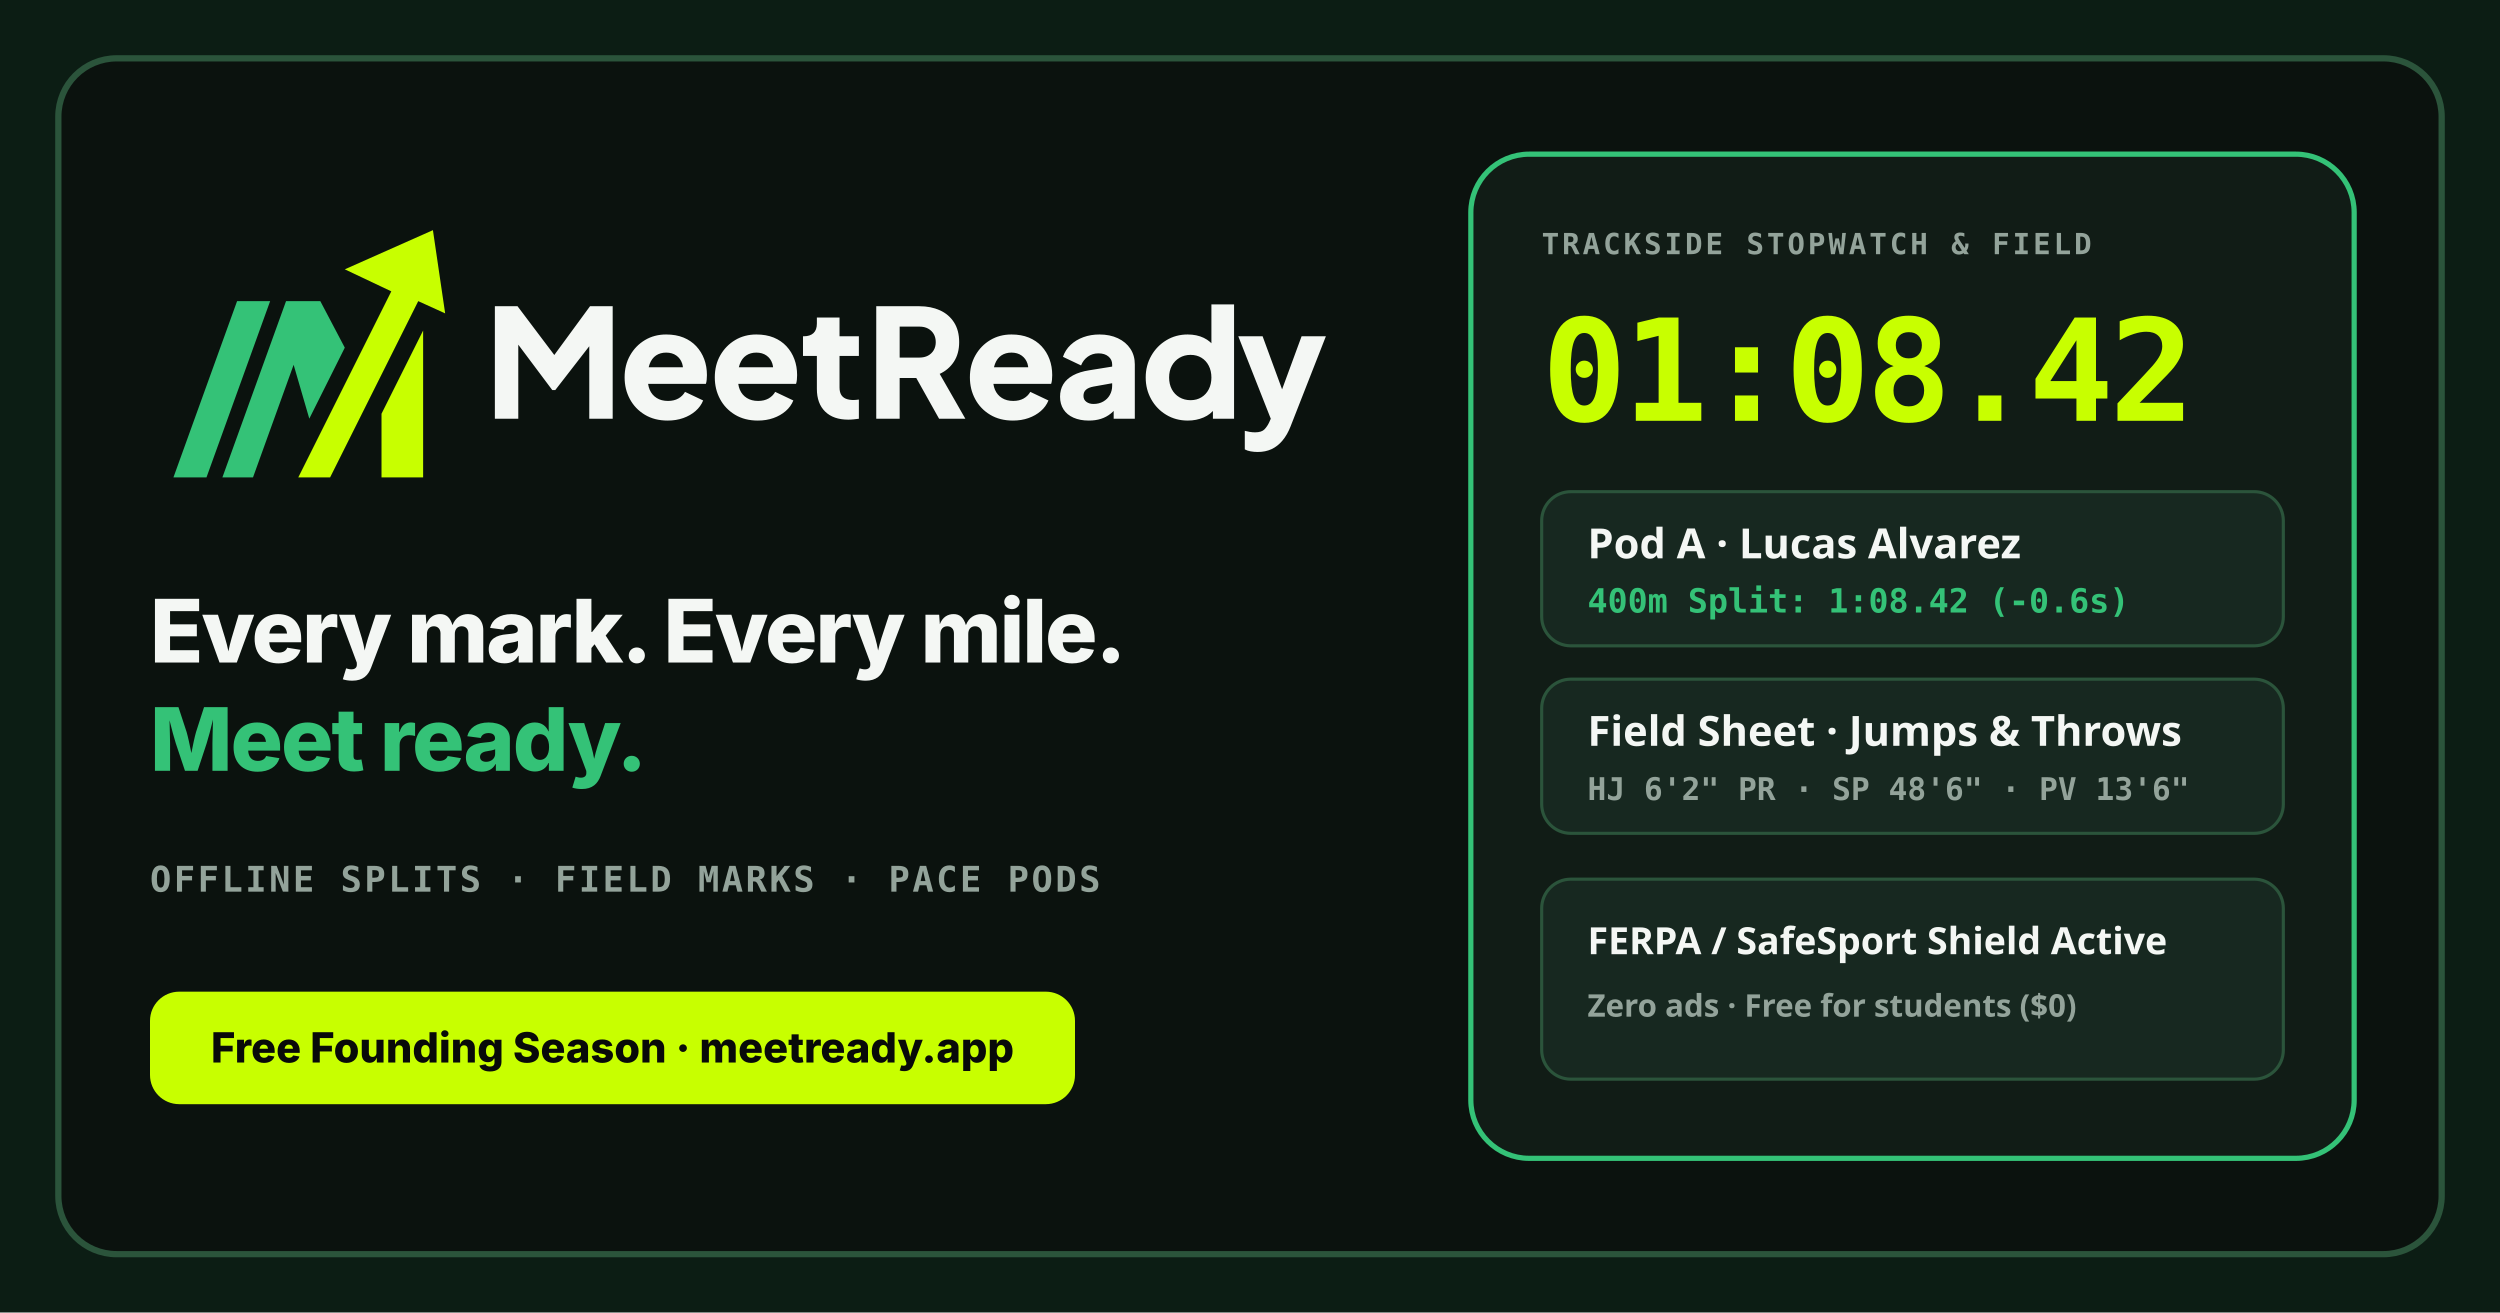
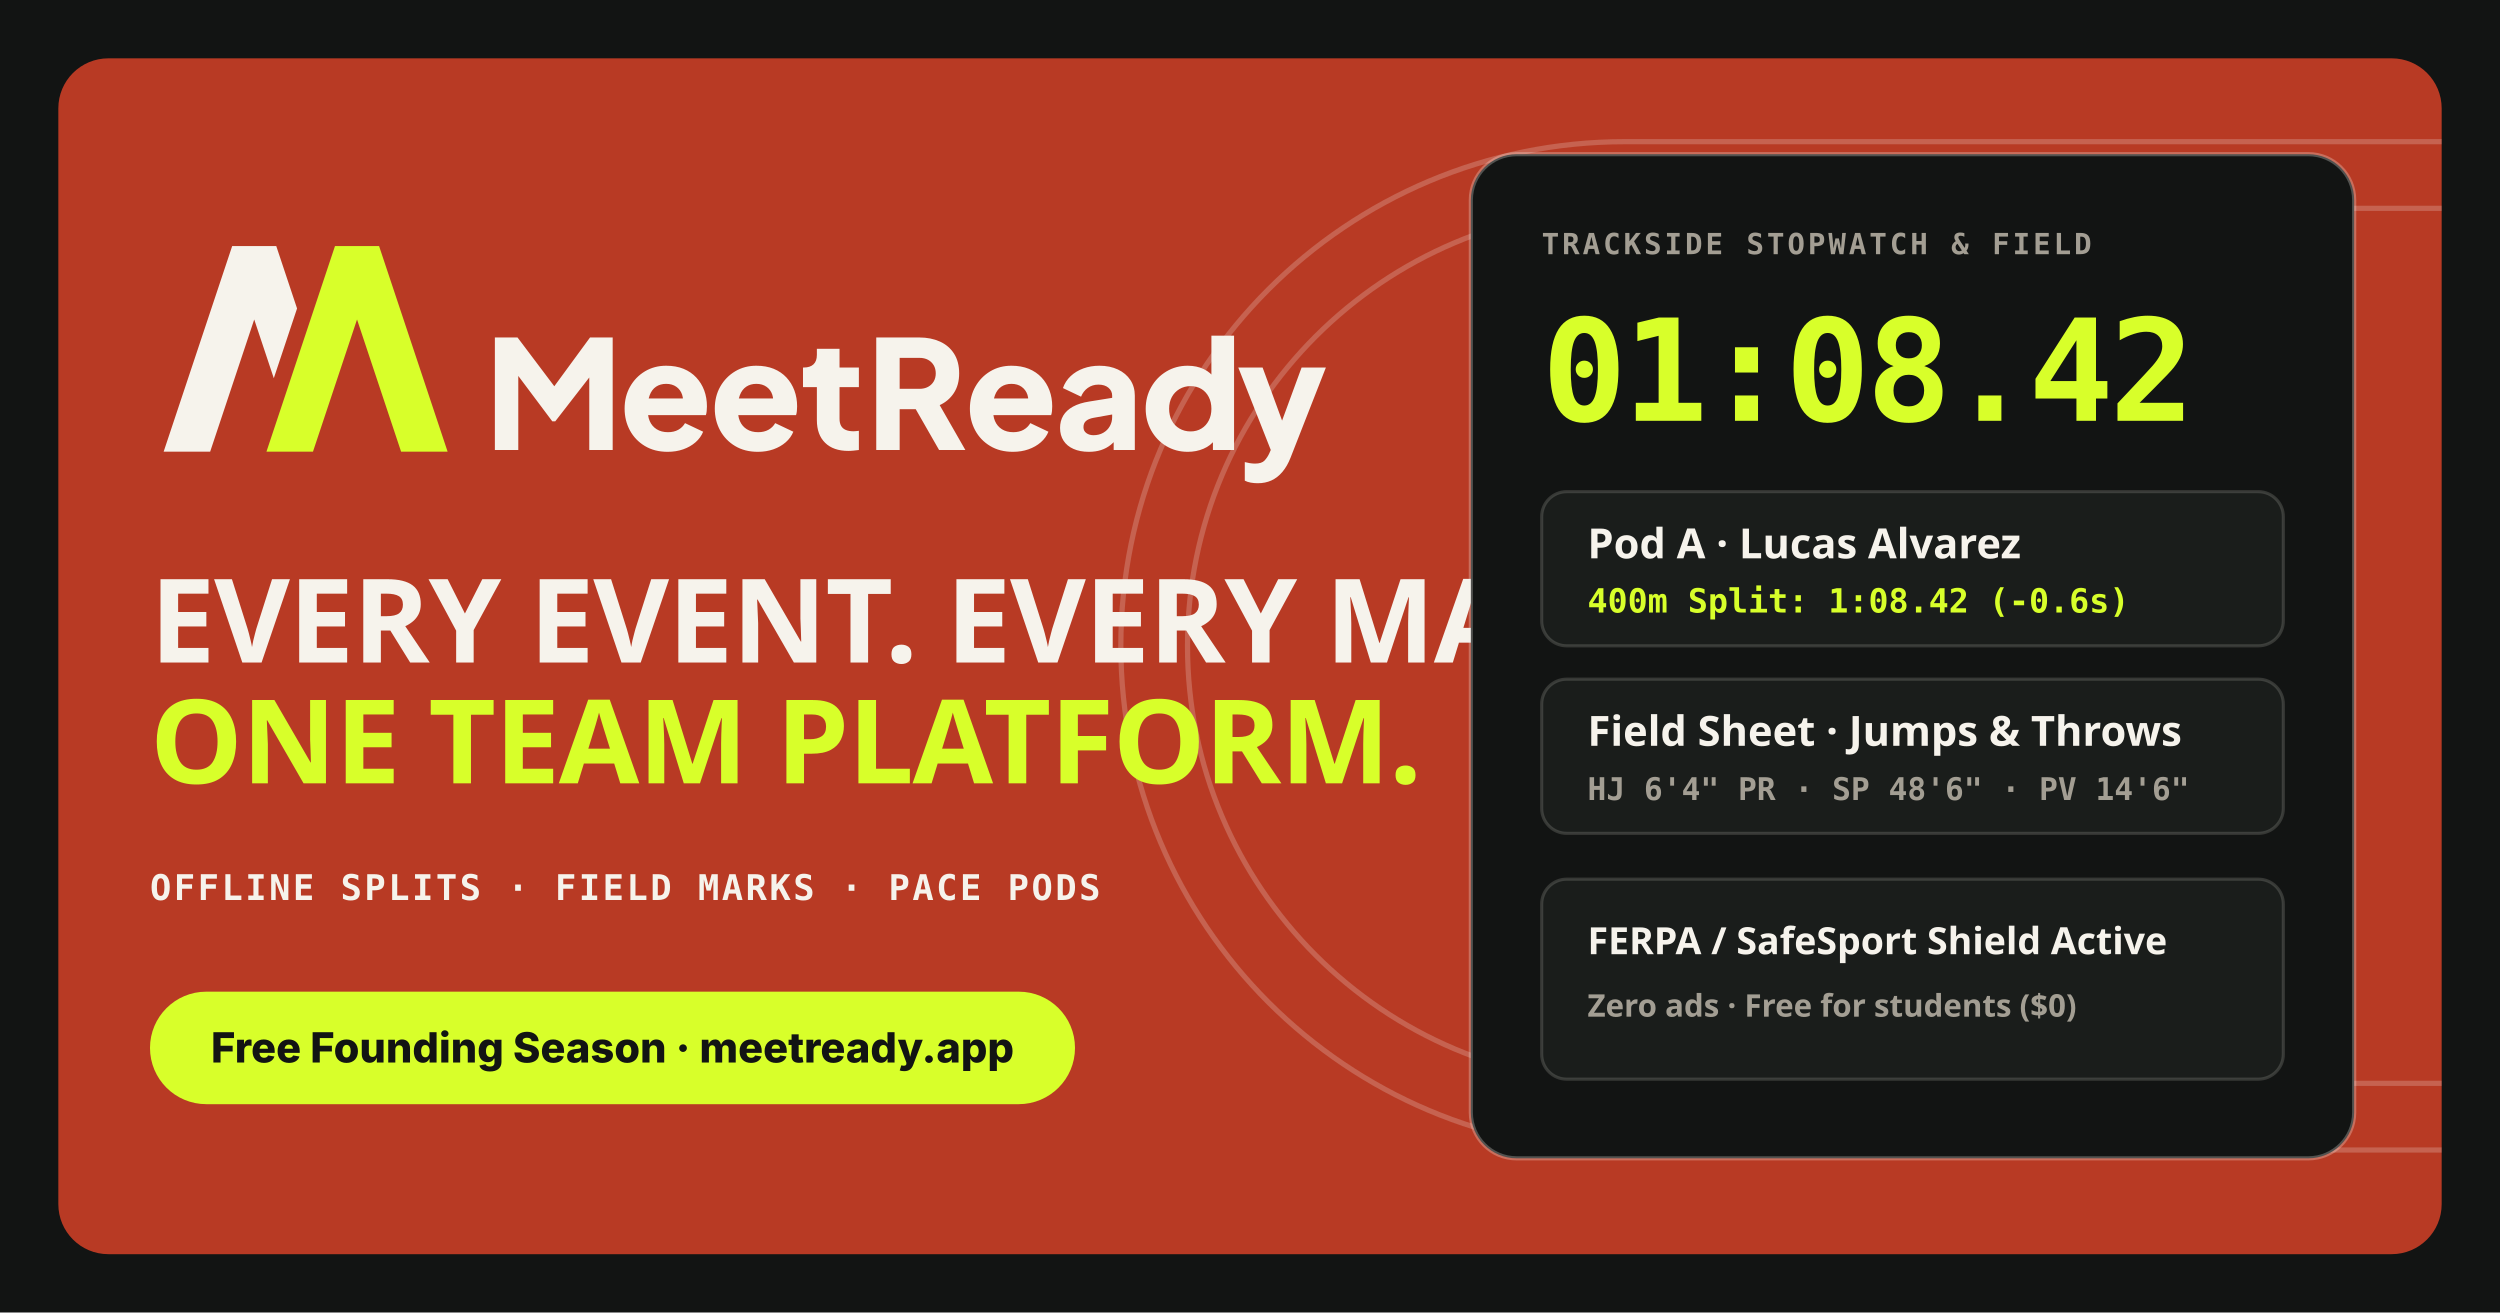
<svg xmlns="http://www.w3.org/2000/svg" viewBox="0 0 1200 630" fill="none">
-   <rect width="1200" height="630" fill="#0C1D14" />
-   <rect x="28" y="28" width="1144" height="574" rx="28" fill="#0B120E" stroke="#2B543B" stroke-width="3" />
-   <g transform="translate(64, 96) scale(1.25)">
+   <rect width="1200" height="630" fill="#121413" />
+   <rect x="28" y="28" width="1144" height="574" rx="24" fill="#B83A24" />
+   <path d="M 1172 520 H 780 A 210 210 0 0 1 780 100 H 1172" stroke="#F6F3EC" stroke-opacity="0.22" stroke-width="2.5" />
+   <path d="M 1172 552 H 780 A 242 242 0 0 1 780 68 H 1172" stroke="#F6F3EC" stroke-opacity="0.22" stroke-width="2.5" />
+   <g transform="translate(64, 86) scale(1.25)">
    <g transform="translate(6, 5) scale(0.94)">
-       <path d="M 10 108 L 36 36 L 49.5 36 L 23.5 108 Z M 30 108 L 56 36 L 70 36 L 80 55 L 65.5 84 L 59.1 62 L 42.5 108 Z" fill="#34C277" fill-rule="evenodd" clip-rule="evenodd" />
-       <path d="M 61 108 L 99 32 L 80 23 L 116 7 L 121 41 L 110 36 L 74 108 Z M 95 108 L 95 82 L 112 48 L 112 108 Z" fill="#C8FF00" fill-rule="evenodd" clip-rule="evenodd" />
+       <path d="M 6 106 L 34 22 L 52 22 L 60.5 47.5 L 51 76 L 43 52 L 25 106 Z" fill="#F6F3EC" fill-rule="evenodd" clip-rule="evenodd" />
+       <path d="M 48 106 L 76 22 L 94 22 L 122 106 L 103 106 L 85 52 L 67 106 Z" fill="#D8FF2A" fill-rule="evenodd" clip-rule="evenodd" />
    </g>
-     <g transform="translate(135, 34)">
-       <path d="M3.83 50 L3.83 6.79 L12.53 6.79 L28.71 28.25 L24.65 28.25 L40.37 6.79 L49.07 6.79 L49.07 50 L40.08 50 L40.08 16.71 L43.67 17.52 L27.03 38.98 L25.87 38.98 L9.80 17.52 L12.82 16.71 L12.82 50 Z M70.18 50.70 Q65.13 50.70 61.42 48.46 Q57.71 46.23 55.68 42.46 Q53.65 38.69 53.65 34.11 Q53.65 29.35 55.77 25.64 Q57.88 21.93 61.48 19.78 Q65.08 17.64 69.60 17.64 Q73.37 17.64 76.27 18.82 Q79.17 20.01 81.17 22.16 Q83.17 24.31 84.22 27.12 Q85.26 29.93 85.26 33.24 Q85.26 34.17 85.17 35.06 Q85.09 35.96 84.85 36.60 L61.13 36.60 L61.13 30.22 L79.92 30.22 L75.81 33.24 Q76.39 30.74 75.75 28.80 Q75.11 26.86 73.52 25.73 Q71.92 24.60 69.60 24.60 Q67.34 24.60 65.71 25.70 Q64.09 26.80 63.28 28.95 Q62.47 31.09 62.64 34.17 Q62.41 36.83 63.28 38.86 Q64.15 40.89 65.95 42.02 Q67.74 43.16 70.30 43.16 Q72.62 43.16 74.27 42.23 Q75.92 41.30 76.85 39.68 L83.81 42.98 Q82.88 45.30 80.88 47.04 Q78.88 48.78 76.15 49.74 Q73.43 50.70 70.18 50.70 Z M104.81 50.70 Q99.76 50.70 96.05 48.46 Q92.34 46.23 90.31 42.46 Q88.28 38.69 88.28 34.11 Q88.28 29.35 90.39 25.64 Q92.51 21.93 96.11 19.78 Q99.70 17.64 104.23 17.64 Q108 17.64 110.90 18.82 Q113.80 20.01 115.80 22.16 Q117.80 24.31 118.84 27.12 Q119.89 29.93 119.89 33.24 Q119.89 34.17 119.80 35.06 Q119.71 35.96 119.48 36.60 L95.76 36.60 L95.76 30.22 L114.55 30.22 L110.43 33.24 Q111.01 30.74 110.37 28.80 Q109.74 26.86 108.14 25.73 Q106.55 24.60 104.23 24.60 Q101.96 24.60 100.34 25.70 Q98.72 26.80 97.90 28.95 Q97.09 31.09 97.27 34.17 Q97.03 36.83 97.90 38.86 Q98.77 40.89 100.57 42.02 Q102.37 43.16 104.92 43.16 Q107.24 43.16 108.90 42.23 Q110.55 41.30 111.48 39.68 L118.44 42.98 Q117.51 45.30 115.51 47.04 Q113.51 48.78 110.78 49.74 Q108.05 50.70 104.81 50.70 Z M139.55 50.35 Q133.81 50.35 130.65 47.24 Q127.48 44.14 127.48 38.57 L127.48 25.87 L122.15 25.87 L122.15 18.33 L122.44 18.33 Q124.87 18.33 126.18 17.11 Q127.48 15.90 127.48 13.46 L127.48 11.14 L136.18 11.14 L136.18 18.33 L143.61 18.33 L143.61 25.87 L136.18 25.87 L136.18 37.99 Q136.18 39.62 136.76 40.69 Q137.34 41.76 138.56 42.29 Q139.78 42.81 141.58 42.81 Q141.98 42.81 142.51 42.75 Q143.03 42.69 143.61 42.63 L143.61 50 Q142.74 50.12 141.64 50.23 Q140.53 50.35 139.55 50.35 Z M150.28 50 L150.28 6.79 L166.81 6.79 Q171.27 6.79 174.73 8.36 Q178.18 9.92 180.15 13 Q182.12 16.07 182.12 20.59 Q182.12 25 180.09 28.11 Q178.06 31.21 174.64 32.77 L184.50 50 L174.41 50 L163.73 30.92 L169.53 34.34 L159.27 34.34 L159.27 50 Z M159.27 26.51 L166.87 26.51 Q168.78 26.51 170.17 25.76 Q171.56 25 172.35 23.67 Q173.13 22.33 173.13 20.59 Q173.13 18.80 172.35 17.46 Q171.56 16.13 170.17 15.37 Q168.78 14.62 166.87 14.62 L159.27 14.62 Z M202.77 50.70 Q197.72 50.70 194.01 48.46 Q190.30 46.23 188.27 42.46 Q186.24 38.69 186.24 34.11 Q186.24 29.35 188.36 25.64 Q190.47 21.93 194.07 19.78 Q197.66 17.64 202.19 17.64 Q205.96 17.64 208.86 18.82 Q211.76 20.01 213.76 22.16 Q215.76 24.31 216.80 27.12 Q217.85 29.93 217.85 33.24 Q217.85 34.17 217.76 35.06 Q217.67 35.96 217.44 36.60 L193.72 36.60 L193.72 30.22 L212.51 30.22 L208.39 33.24 Q208.97 30.74 208.34 28.80 Q207.70 26.86 206.10 25.73 Q204.51 24.60 202.19 24.60 Q199.93 24.60 198.30 25.70 Q196.68 26.80 195.87 28.95 Q195.05 31.09 195.23 34.17 Q195 36.83 195.87 38.86 Q196.74 40.89 198.53 42.02 Q200.33 43.16 202.88 43.16 Q205.20 43.16 206.86 42.23 Q208.51 41.30 209.44 39.68 L216.40 42.98 Q215.47 45.30 213.47 47.04 Q211.47 48.78 208.74 49.74 Q206.02 50.70 202.77 50.70 Z M231.94 50.70 Q228.52 50.70 226.03 49.59 Q223.53 48.49 222.20 46.43 Q220.86 44.37 220.86 41.53 Q220.86 38.86 222.08 36.80 Q223.30 34.75 225.82 33.35 Q228.35 31.96 232.12 31.38 L241.80 29.82 L241.80 36.20 L233.68 37.65 Q231.83 37.99 230.84 38.84 Q229.85 39.68 229.85 41.24 Q229.85 42.69 230.96 43.50 Q232.06 44.32 233.68 44.32 Q235.83 44.32 237.45 43.39 Q239.08 42.46 239.97 40.87 Q240.87 39.27 240.87 37.36 L240.87 29.12 Q240.87 27.32 239.45 26.10 Q238.03 24.89 235.60 24.89 Q233.28 24.89 231.51 26.16 Q229.74 27.44 228.93 29.53 L221.97 26.22 Q222.89 23.55 224.92 21.64 Q226.95 19.72 229.80 18.68 Q232.64 17.64 236 17.64 Q240 17.64 243.08 19.09 Q246.15 20.54 247.86 23.12 Q249.57 25.70 249.57 29.12 L249.57 50 L241.45 50 L241.45 44.90 L243.43 44.55 Q242.03 46.64 240.35 48 Q238.67 49.36 236.58 50.03 Q234.49 50.70 231.94 50.70 Z M269.93 50.70 Q265.29 50.70 261.64 48.49 Q257.98 46.29 255.87 42.52 Q253.75 38.75 253.75 34.17 Q253.75 29.53 255.90 25.79 Q258.04 22.04 261.70 19.84 Q265.35 17.64 269.87 17.64 Q273.35 17.64 276.05 18.94 Q278.75 20.25 280.31 22.62 L278.98 24.36 L278.98 6.09 L287.68 6.09 L287.68 50 L279.56 50 L279.56 44.20 L280.37 46 Q278.75 48.32 275.96 49.51 Q273.18 50.70 269.93 50.70 Z M270.98 42.87 Q273.35 42.87 275.15 41.76 Q276.95 40.66 277.96 38.69 Q278.98 36.72 278.98 34.17 Q278.98 31.61 277.96 29.64 Q276.95 27.67 275.15 26.57 Q273.35 25.47 270.98 25.47 Q268.60 25.47 266.71 26.60 Q264.83 27.73 263.78 29.67 Q262.74 31.61 262.74 34.17 Q262.74 36.72 263.78 38.69 Q264.83 40.66 266.71 41.76 Q268.60 42.87 270.98 42.87 Z M296.79 62.76 Q295.39 62.76 294.09 62.53 Q292.78 62.30 291.80 61.77 L291.80 54.64 Q292.61 54.87 293.71 55.05 Q294.81 55.22 295.74 55.22 Q298.29 55.22 299.40 54.03 Q300.50 52.84 301.19 51.33 L303.34 46.40 L303.22 53.65 L289.30 18.33 L298.64 18.33 L307.86 43.45 L304.38 43.45 L313.61 18.33 L322.94 18.33 L309.37 52.96 Q308.10 56.21 306.24 58.41 Q304.38 60.61 302.04 61.69 Q299.69 62.76 296.79 62.76 Z" fill="#F4F7F4" fill-rule="nonzero" />
+     <g transform="translate(135, 54)">
+       <path d="M3.83 50 L3.83 6.79 L12.53 6.79 L28.71 28.25 L24.65 28.25 L40.37 6.79 L49.07 6.79 L49.07 50 L40.08 50 L40.08 16.71 L43.67 17.52 L27.03 38.98 L25.87 38.98 L9.80 17.52 L12.82 16.71 L12.82 50 Z M70.18 50.70 Q65.13 50.70 61.42 48.46 Q57.71 46.23 55.68 42.46 Q53.65 38.69 53.65 34.11 Q53.65 29.35 55.77 25.64 Q57.88 21.93 61.48 19.78 Q65.08 17.64 69.60 17.64 Q73.37 17.64 76.27 18.82 Q79.17 20.01 81.17 22.16 Q83.17 24.31 84.22 27.12 Q85.26 29.93 85.26 33.24 Q85.26 34.17 85.17 35.06 Q85.09 35.96 84.85 36.60 L61.13 36.60 L61.13 30.22 L79.92 30.22 L75.81 33.24 Q76.39 30.74 75.75 28.80 Q75.11 26.86 73.52 25.73 Q71.92 24.60 69.60 24.60 Q67.34 24.60 65.71 25.70 Q64.09 26.80 63.28 28.95 Q62.47 31.09 62.64 34.17 Q62.41 36.83 63.28 38.86 Q64.15 40.89 65.95 42.02 Q67.74 43.16 70.30 43.16 Q72.62 43.16 74.27 42.23 Q75.92 41.30 76.85 39.68 L83.81 42.98 Q82.88 45.30 80.88 47.04 Q78.88 48.78 76.15 49.74 Q73.43 50.70 70.18 50.70 Z M104.81 50.70 Q99.76 50.70 96.05 48.46 Q92.34 46.23 90.31 42.46 Q88.28 38.69 88.28 34.11 Q88.28 29.35 90.39 25.64 Q92.51 21.93 96.11 19.78 Q99.70 17.64 104.23 17.64 Q108 17.64 110.90 18.82 Q113.80 20.01 115.80 22.16 Q117.80 24.31 118.84 27.12 Q119.89 29.93 119.89 33.24 Q119.89 34.17 119.80 35.06 Q119.71 35.96 119.48 36.60 L95.76 36.60 L95.76 30.22 L114.55 30.22 L110.43 33.24 Q111.01 30.74 110.37 28.80 Q109.74 26.86 108.14 25.73 Q106.55 24.60 104.23 24.60 Q101.96 24.60 100.34 25.70 Q98.72 26.80 97.90 28.95 Q97.09 31.09 97.27 34.17 Q97.03 36.83 97.90 38.86 Q98.77 40.89 100.57 42.02 Q102.37 43.16 104.92 43.16 Q107.24 43.16 108.90 42.23 Q110.55 41.30 111.48 39.68 L118.44 42.98 Q117.51 45.30 115.51 47.04 Q113.51 48.78 110.78 49.74 Q108.05 50.70 104.81 50.70 Z M139.55 50.35 Q133.81 50.35 130.65 47.24 Q127.48 44.14 127.48 38.57 L127.48 25.87 L122.15 25.87 L122.15 18.33 L122.44 18.33 Q124.87 18.33 126.18 17.11 Q127.48 15.90 127.48 13.46 L127.48 11.14 L136.18 11.14 L136.18 18.33 L143.61 18.33 L143.61 25.87 L136.18 25.87 L136.18 37.99 Q136.18 39.62 136.76 40.69 Q137.34 41.76 138.56 42.29 Q139.78 42.81 141.58 42.81 Q141.98 42.81 142.51 42.75 Q143.03 42.69 143.61 42.63 L143.61 50 Q142.74 50.12 141.64 50.23 Q140.53 50.35 139.55 50.35 Z M150.28 50 L150.28 6.79 L166.81 6.79 Q171.27 6.79 174.73 8.36 Q178.18 9.92 180.15 13 Q182.12 16.07 182.12 20.59 Q182.12 25 180.09 28.11 Q178.06 31.21 174.64 32.77 L184.50 50 L174.41 50 L165.45 34.34 L159.27 34.34 L159.27 50 Z M159.27 26.51 L166.87 26.51 Q168.78 26.51 170.17 25.76 Q171.56 25 172.35 23.67 Q173.13 22.33 173.13 20.59 Q173.13 18.80 172.35 17.46 Q171.56 16.13 170.17 15.37 Q168.78 14.62 166.87 14.62 L159.27 14.62 Z M202.77 50.70 Q197.72 50.70 194.01 48.46 Q190.30 46.23 188.27 42.46 Q186.24 38.69 186.24 34.11 Q186.24 29.35 188.36 25.64 Q190.47 21.93 194.07 19.78 Q197.66 17.64 202.19 17.64 Q205.96 17.64 208.86 18.82 Q211.76 20.01 213.76 22.16 Q215.76 24.31 216.80 27.12 Q217.85 29.93 217.85 33.24 Q217.85 34.17 217.76 35.06 Q217.67 35.96 217.44 36.60 L193.72 36.60 L193.72 30.22 L212.51 30.22 L208.39 33.24 Q208.97 30.74 208.34 28.80 Q207.70 26.86 206.10 25.73 Q204.51 24.60 202.19 24.60 Q199.93 24.60 198.30 25.70 Q196.68 26.80 195.87 28.95 Q195.05 31.09 195.23 34.17 Q195 36.83 195.87 38.86 Q196.74 40.89 198.53 42.02 Q200.33 43.16 202.88 43.16 Q205.20 43.16 206.86 42.23 Q208.51 41.30 209.44 39.68 L216.40 42.98 Q215.47 45.30 213.47 47.04 Q211.47 48.78 208.74 49.74 Q206.02 50.70 202.77 50.70 Z M231.94 50.70 Q228.52 50.70 226.03 49.59 Q223.53 48.49 222.20 46.43 Q220.86 44.37 220.86 41.53 Q220.86 38.86 222.08 36.80 Q223.30 34.75 225.82 33.35 Q228.35 31.96 232.12 31.38 L241.80 29.82 L241.80 36.20 L233.68 37.65 Q231.83 37.99 230.84 38.84 Q229.85 39.68 229.85 41.24 Q229.85 42.69 230.96 43.50 Q232.06 44.32 233.68 44.32 Q235.83 44.32 237.45 43.39 Q239.08 42.46 239.97 40.87 Q240.87 39.27 240.87 37.36 L240.87 29.12 Q240.87 27.32 239.45 26.10 Q238.03 24.89 235.60 24.89 Q233.28 24.89 231.51 26.16 Q229.74 27.44 228.93 29.53 L221.97 26.22 Q222.89 23.55 224.92 21.64 Q226.95 19.72 229.80 18.68 Q232.64 17.64 236 17.64 Q240 17.64 243.08 19.09 Q246.15 20.54 247.86 23.12 Q249.57 25.70 249.57 29.12 L249.57 50 L241.45 50 L241.45 44.90 L243.43 44.55 Q242.03 46.64 240.35 48 Q238.67 49.36 236.58 50.03 Q234.49 50.70 231.94 50.70 Z M269.93 50.70 Q265.29 50.70 261.64 48.49 Q257.98 46.29 255.87 42.52 Q253.75 38.75 253.75 34.17 Q253.75 29.53 255.90 25.79 Q258.04 22.04 261.70 19.84 Q265.35 17.64 269.87 17.64 Q273.35 17.64 276.05 18.94 Q278.75 20.25 280.31 22.62 L278.98 24.36 L278.98 6.09 L287.68 6.09 L287.68 50 L279.56 50 L279.56 44.20 L280.37 46 Q278.75 48.32 275.96 49.51 Q273.18 50.70 269.93 50.70 Z M270.98 42.87 Q273.35 42.87 275.15 41.76 Q276.95 40.66 277.96 38.69 Q278.98 36.72 278.98 34.17 Q278.98 31.61 277.96 29.64 Q276.95 27.67 275.15 26.57 Q273.35 25.47 270.98 25.47 Q268.60 25.47 266.71 26.60 Q264.83 27.73 263.78 29.67 Q262.74 31.61 262.74 34.17 Q262.74 36.72 263.78 38.69 Q264.83 40.66 266.71 41.76 Q268.60 42.87 270.98 42.87 Z M296.79 62.76 Q295.39 62.76 294.09 62.53 Q292.78 62.30 291.80 61.77 L291.80 54.64 Q292.61 54.87 293.71 55.05 Q294.81 55.22 295.74 55.22 Q298.29 55.22 299.40 54.03 Q300.50 52.84 301.19 51.33 L303.34 46.40 L303.22 53.65 L289.30 18.33 L298.64 18.33 L307.86 43.45 L304.38 43.45 L313.61 18.33 L322.94 18.33 L309.37 52.96 Q308.10 56.21 306.24 58.41 Q304.38 60.61 302.04 61.69 Q299.69 62.76 296.79 62.76 Z" fill="#F6F3EC" fill-rule="nonzero" />
    </g>
  </g>
-   <text x="72" y="318" fill="#F4F7F4" font-family="'Plus Jakarta Sans', -apple-system, sans-serif" font-size="42" font-weight="800" letter-spacing="-1">Every mark. Every mile.</text>
-   <text x="72" y="370" fill="#34C277" font-family="'Plus Jakarta Sans', -apple-system, sans-serif" font-size="42" font-weight="800" letter-spacing="-1">Meet ready.</text>
-   <text x="72" y="428" fill="#93A39A" font-family="'JetBrains Mono', ui-monospace, monospace" font-size="17" font-weight="600" letter-spacing="1.2">OFFLINE SPLITS · FIELD MARKS · PACE PODS</text>
-   <rect x="72" y="476" width="444" height="54" rx="14" fill="#C8FF00" />
-   <text x="294" y="510" text-anchor="middle" fill="#080A09" font-family="'Plus Jakarta Sans', -apple-system, sans-serif" font-size="20" font-weight="800">Free Founding Season · meetready.app</text>
-   <rect x="706" y="74" width="424" height="482" rx="28" fill="#111C16" stroke="#34C277" stroke-width="2.5" />
-   <text x="740" y="122" fill="#93A39A" font-family="'JetBrains Mono', ui-monospace, monospace" font-size="14" font-weight="700" letter-spacing="1.4">TRACKSIDE STOPWATCH &amp; FIELD</text>
-   <text x="740" y="202" fill="#C8FF00" font-family="'JetBrains Mono', ui-monospace, monospace" font-size="68" font-weight="700" letter-spacing="-2">01:08.42</text>
-   <rect x="740" y="236" width="356" height="74" rx="14" fill="#172820" stroke="#2B543B" stroke-width="1.5" />
-   <text x="762" y="268" fill="#F4F7F4" font-family="'Plus Jakarta Sans', sans-serif" font-size="20" font-weight="800">Pod A · Lucas Alvarez</text>
-   <text x="762" y="294" fill="#34C277" font-family="'JetBrains Mono', monospace" font-size="16" font-weight="600">400m Split: 1:08.42  (-0.6s)</text>
-   <rect x="740" y="326" width="356" height="74" rx="14" fill="#172820" stroke="#2B543B" stroke-width="1.5" />
-   <text x="762" y="358" fill="#F4F7F4" font-family="'Plus Jakarta Sans', sans-serif" font-size="20" font-weight="800">Field Sheet · Jumps &amp; Throws</text>
-   <text x="762" y="384" fill="#93A39A" font-family="'JetBrains Mono', monospace" font-size="15" font-weight="600">HJ 6'2" PR · SP 48'6" · PV 13'6"</text>
-   <rect x="740" y="422" width="356" height="96" rx="14" fill="#172820" stroke="#2B543B" stroke-width="1.5" />
-   <text x="762" y="458" fill="#F4F7F4" font-family="'Plus Jakarta Sans', sans-serif" font-size="18" font-weight="700">FERPA / SafeSport Shield Active</text>
-   <text x="762" y="488" fill="#93A39A" font-family="'Plus Jakarta Sans', sans-serif" font-size="15" font-weight="600">Zero ads · Free for students ($0)</text>
+   <text x="72" y="318" fill="#F6F3EC" font-family="'Barlow Condensed', 'Archivo', sans-serif" font-size="56" font-weight="800" letter-spacing="-0.6">EVERY EVENT. EVERY MARK.</text>
+   <text x="72" y="376" fill="#D8FF2A" font-family="'Barlow Condensed', 'Archivo', sans-serif" font-size="56" font-weight="800" letter-spacing="-0.6">ONE TEAM PLATFORM.</text>
+   <text x="72" y="432" fill="#F6F3EC" font-family="'JetBrains Mono', ui-monospace, monospace" font-size="17" font-weight="600" letter-spacing="1.2">OFFLINE SPLITS · FIELD MARKS · PACE PODS</text>
+   <rect x="72" y="476" width="444" height="54" rx="27" fill="#D8FF2A" />
+   <text x="294" y="510" text-anchor="middle" fill="#121413" font-family="'Archivo', -apple-system, sans-serif" font-size="20" font-weight="800">Free Founding Season · meetready.app</text>
+   <rect x="706" y="74" width="424" height="482" rx="22" fill="#121413" stroke="#F6F3EC" stroke-opacity="0.28" stroke-width="2" />
+   <text x="740" y="122" fill="#A39E93" font-family="'JetBrains Mono', ui-monospace, monospace" font-size="14" font-weight="700" letter-spacing="1.4">TRACKSIDE STOPWATCH &amp; FIELD</text>
+   <text x="740" y="202" fill="#D8FF2A" font-family="'JetBrains Mono', ui-monospace, monospace" font-size="68" font-weight="700" letter-spacing="-2">01:08.42</text>
+   <rect x="740" y="236" width="356" height="74" rx="12" fill="#1A1D1B" stroke="#F6F3EC" stroke-opacity="0.16" stroke-width="1.5" />
+   <text x="762" y="268" fill="#F6F3EC" font-family="'Archivo', sans-serif" font-size="20" font-weight="800">Pod A · Lucas Alvarez</text>
+   <text x="762" y="294" fill="#D8FF2A" font-family="'JetBrains Mono', monospace" font-size="16" font-weight="600">400m Split: 1:08.42  (-0.6s)</text>
+   <rect x="740" y="326" width="356" height="74" rx="12" fill="#1A1D1B" stroke="#F6F3EC" stroke-opacity="0.16" stroke-width="1.5" />
+   <text x="762" y="358" fill="#F6F3EC" font-family="'Archivo', sans-serif" font-size="20" font-weight="800">Field Sheet · Jumps &amp; Throws</text>
+   <text x="762" y="384" fill="#A39E93" font-family="'JetBrains Mono', monospace" font-size="15" font-weight="600">HJ 6'4" PR · SP 48'6" · PV 14'6"</text>
+   <rect x="740" y="422" width="356" height="96" rx="12" fill="#1A1D1B" stroke="#F6F3EC" stroke-opacity="0.16" stroke-width="1.5" />
+   <text x="762" y="458" fill="#F6F3EC" font-family="'Archivo', sans-serif" font-size="18" font-weight="700">FERPA / SafeSport Shield Active</text>
+   <text x="762" y="488" fill="#A39E93" font-family="'Archivo', sans-serif" font-size="15" font-weight="600">Zero ads · Free for students ($0)</text>
</svg>
